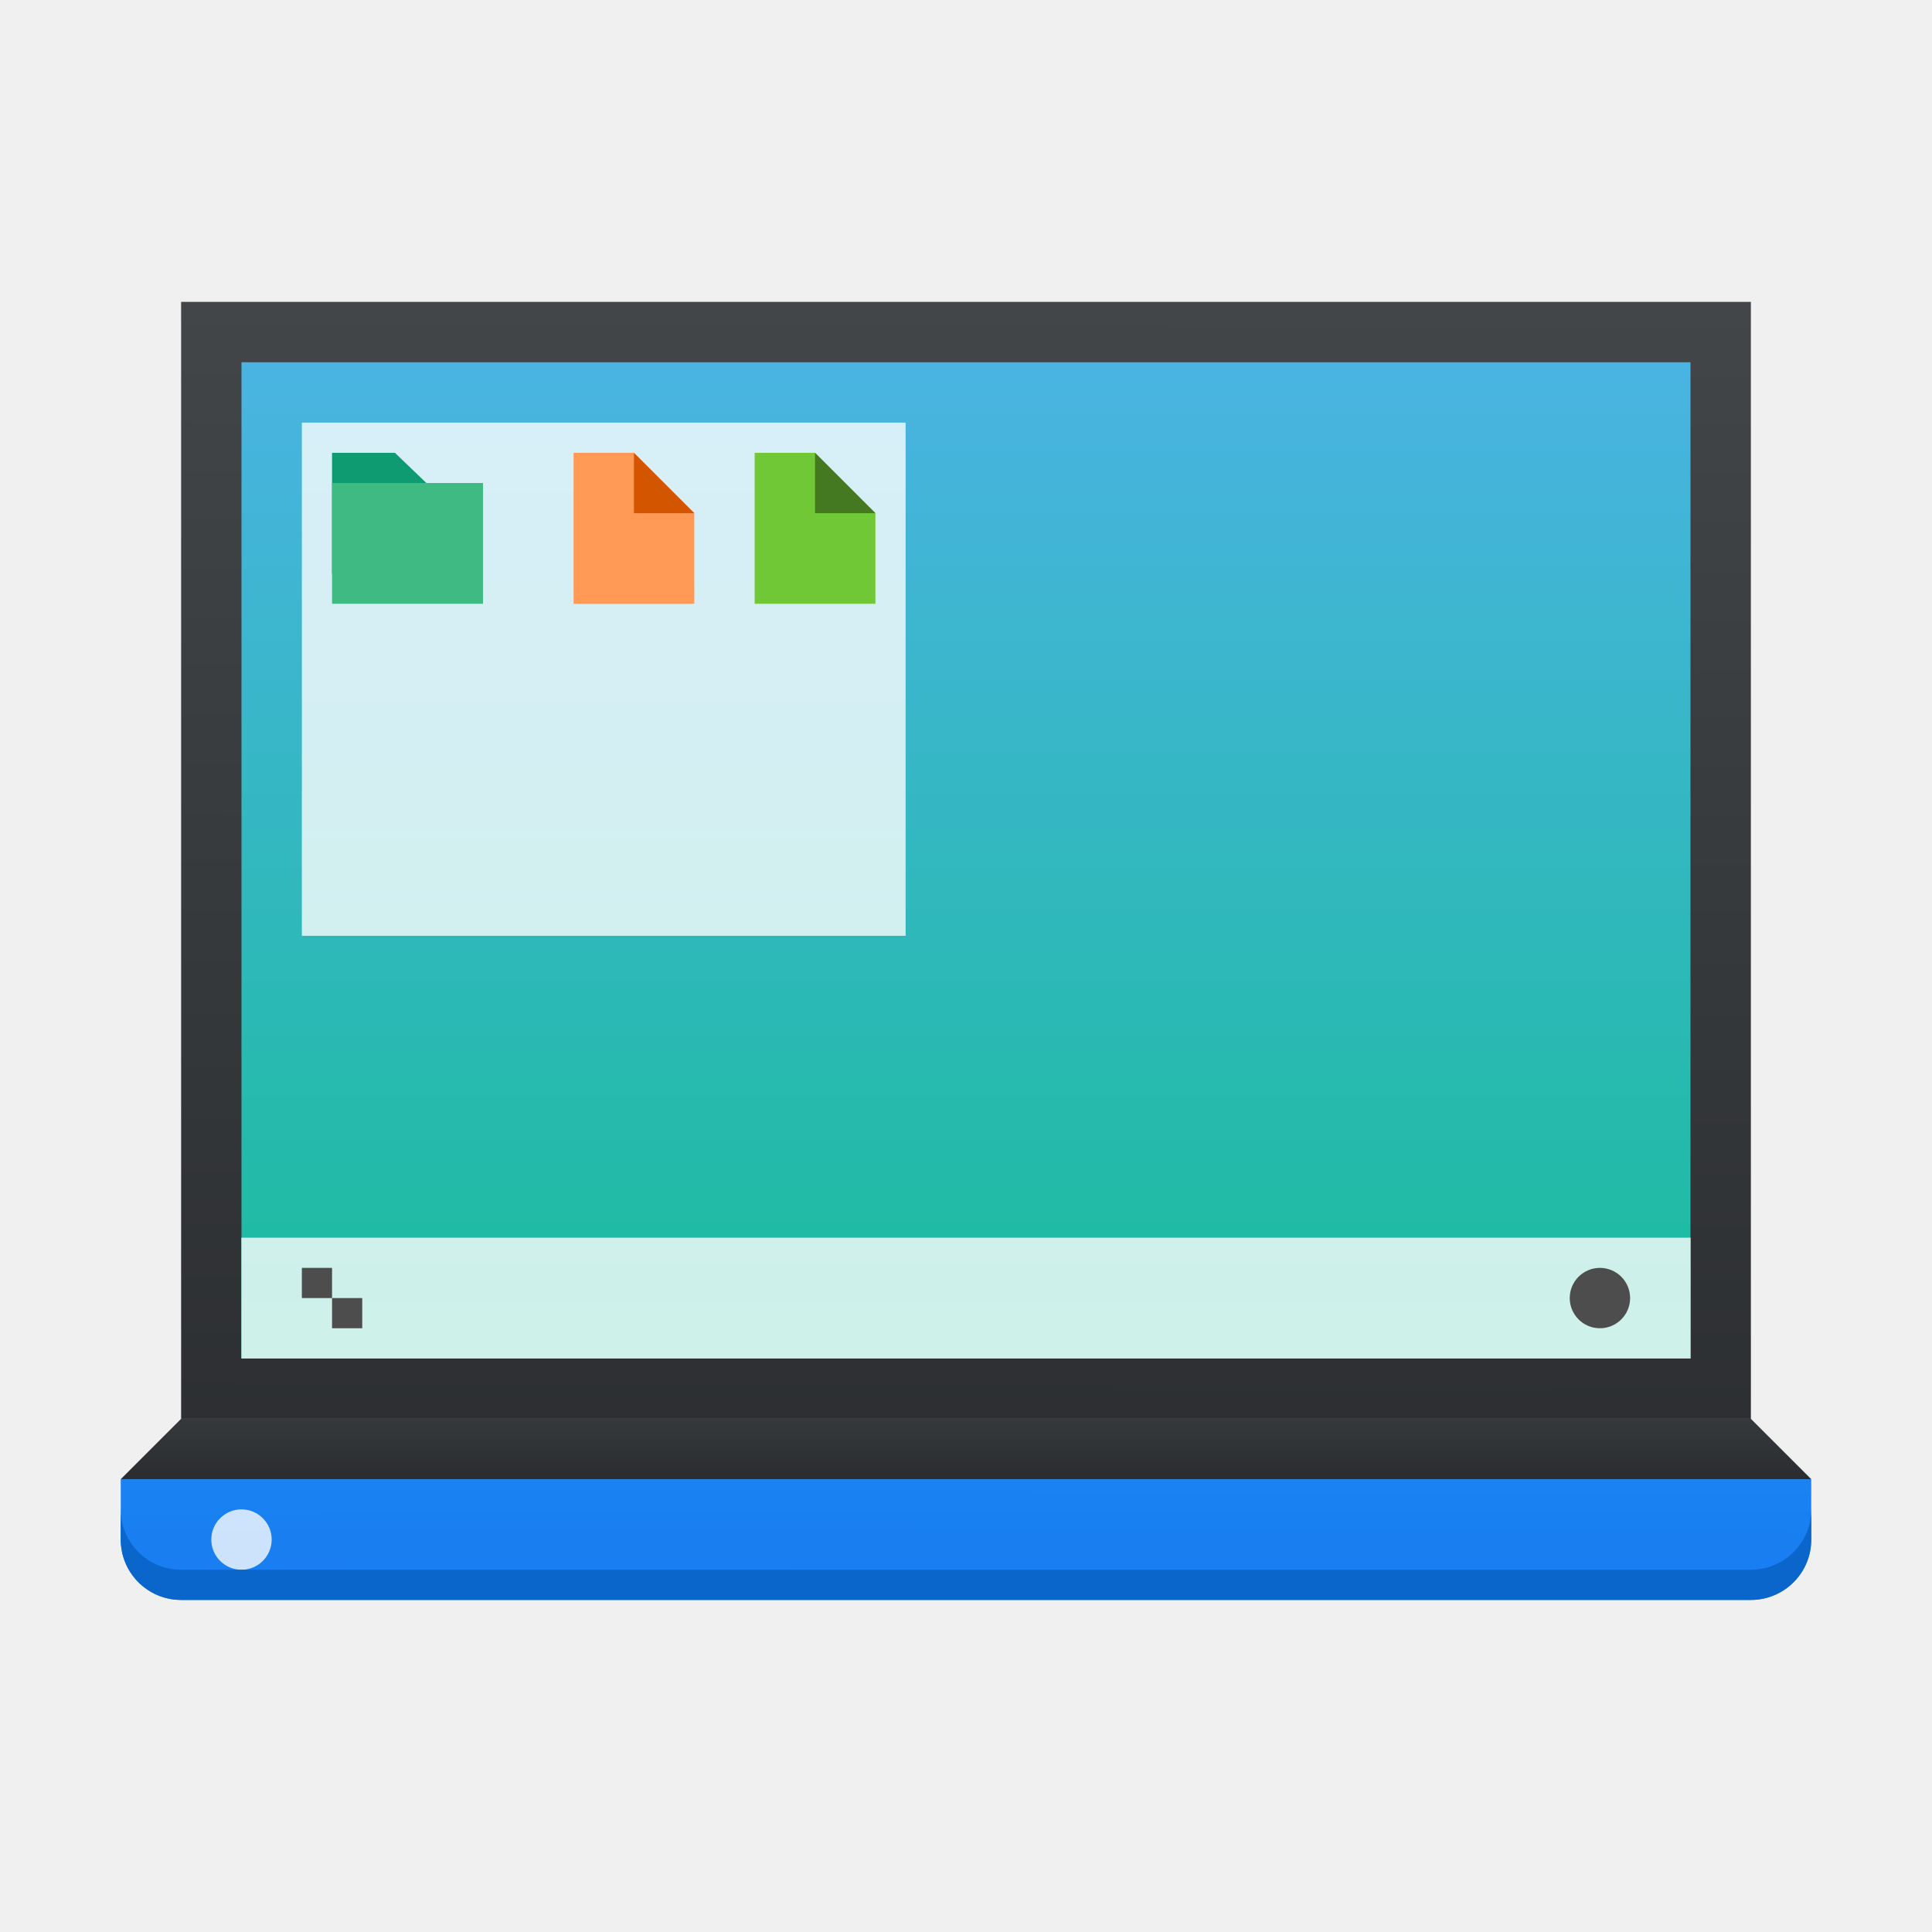
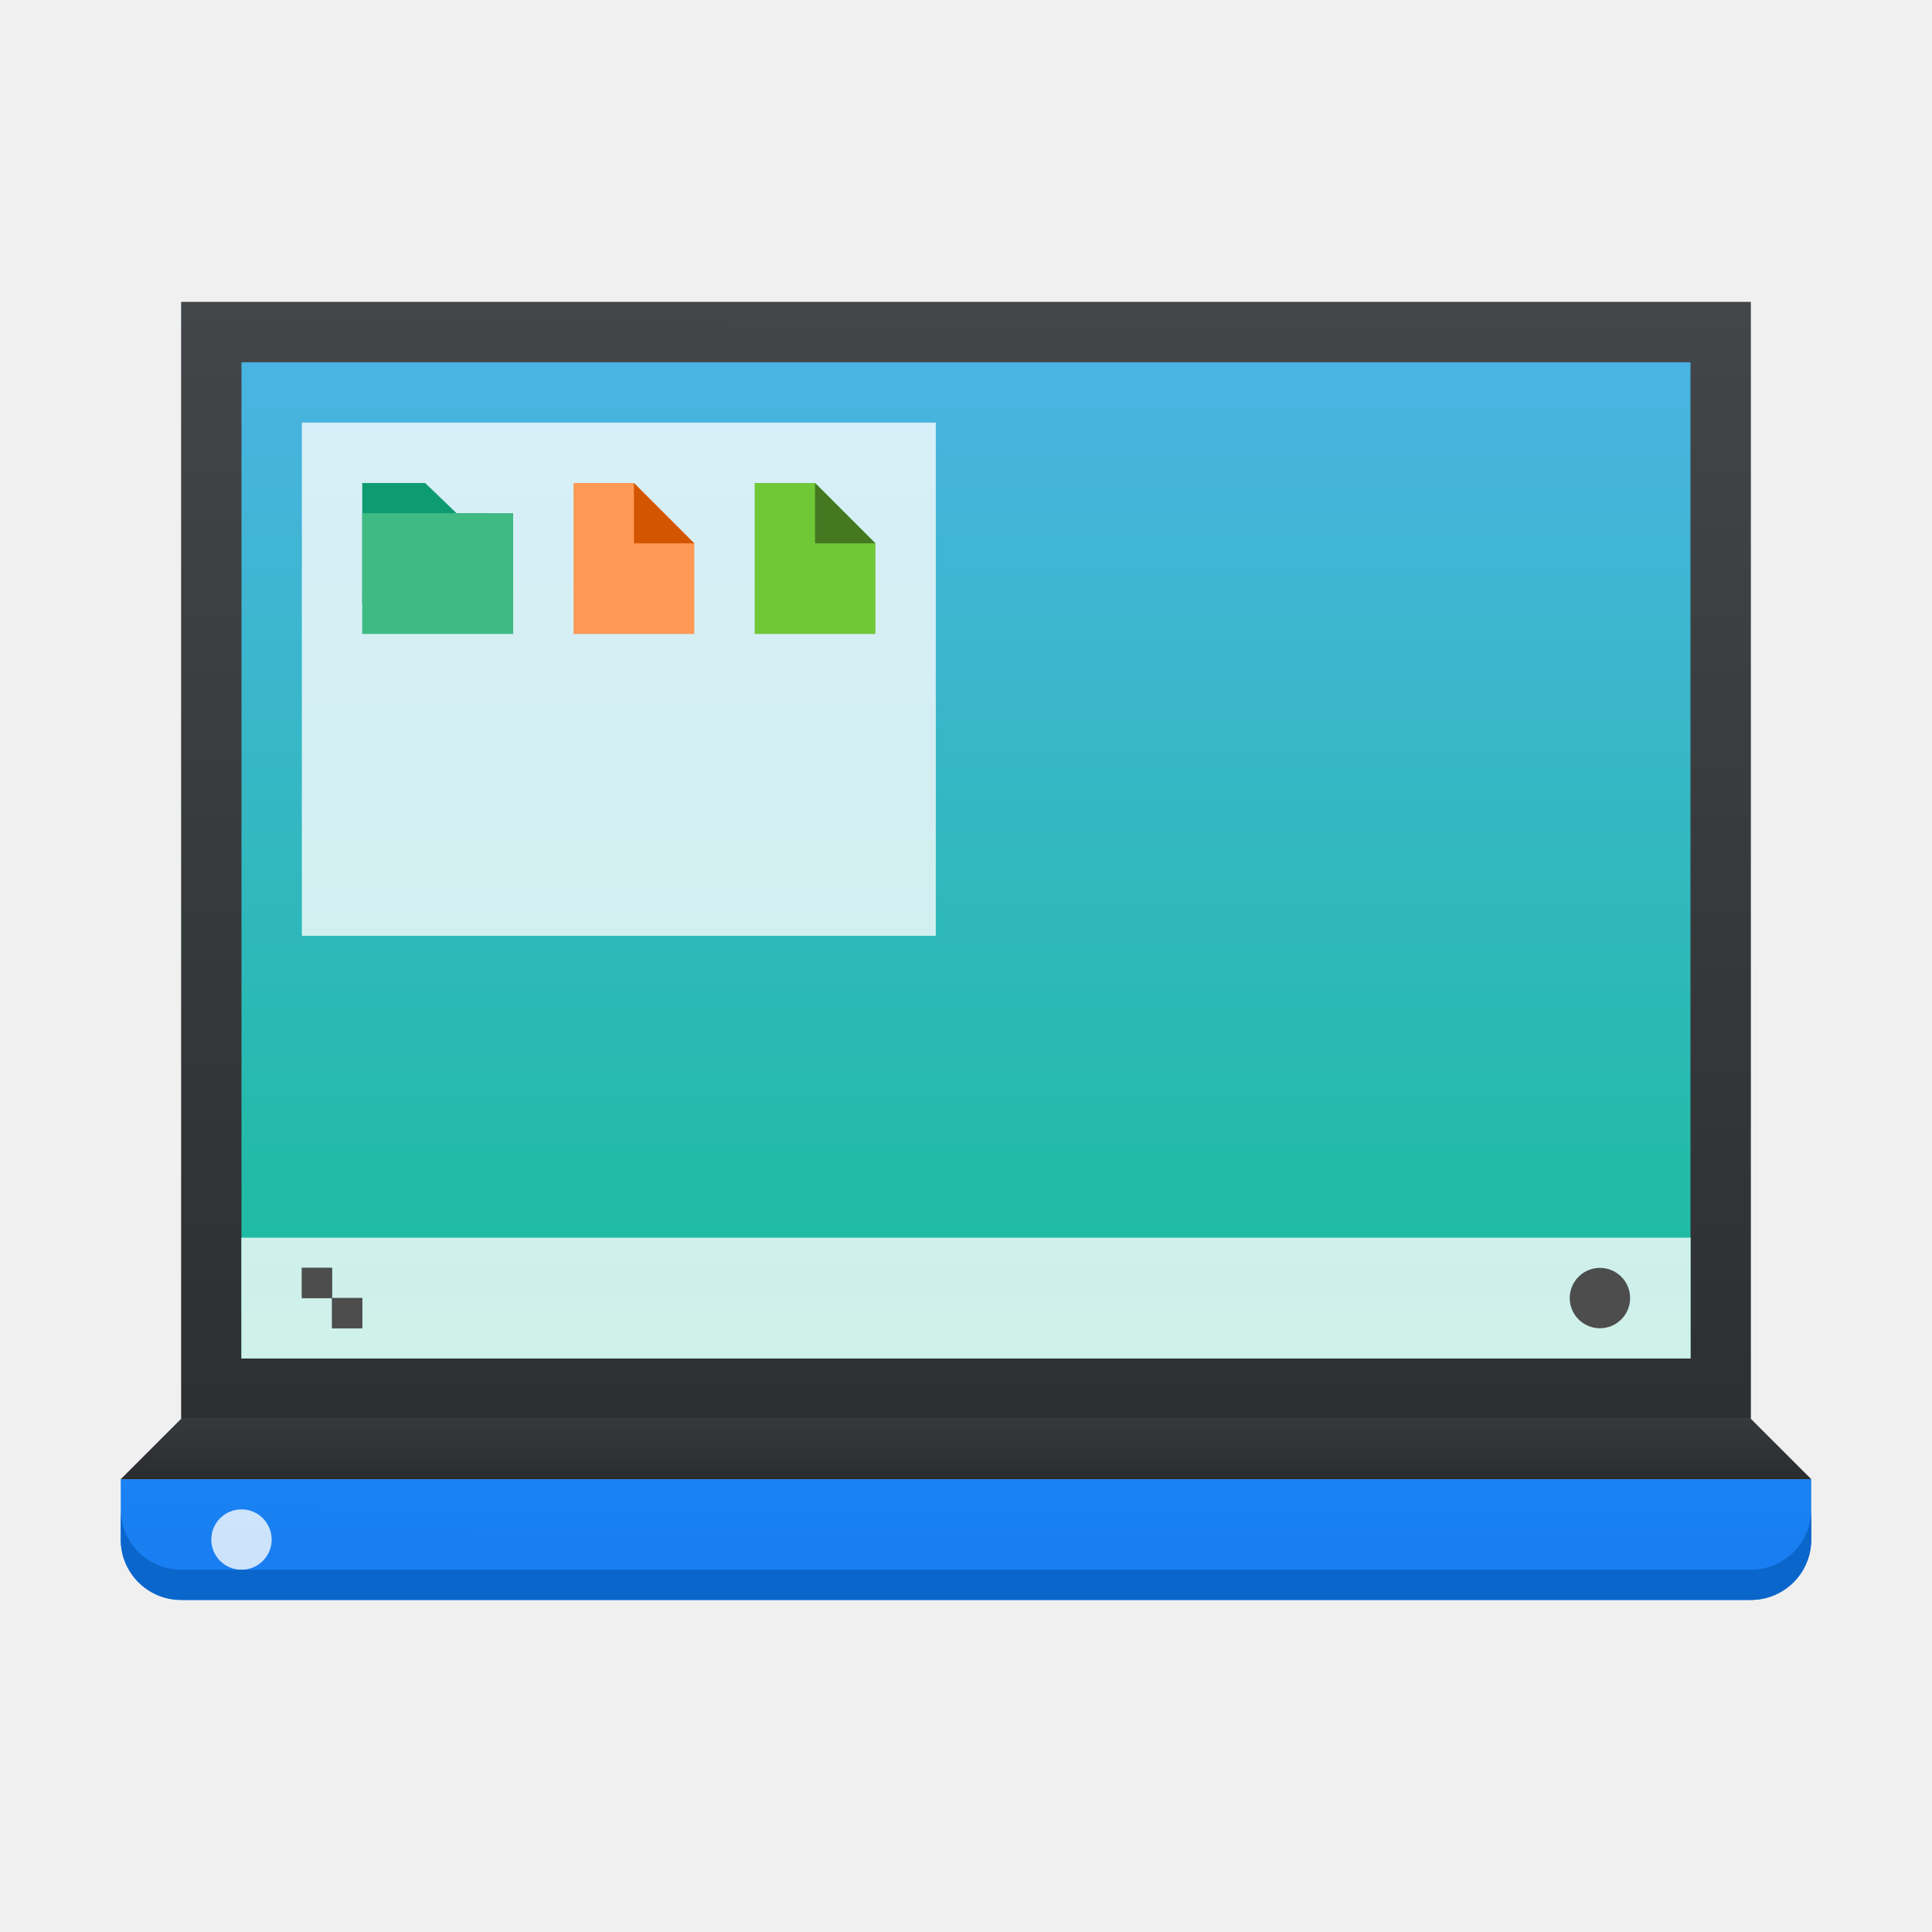
<svg xmlns="http://www.w3.org/2000/svg" xmlns:xlink="http://www.w3.org/1999/xlink" width="64" version="1.1" height="64" id="svg2">
  <defs id="defs5455">
    <linearGradient id="linearGradient5002">
      <stop style="stop-color:#2e5d89" id="stop5004" />
      <stop offset="1" style="stop-color:#1b92f4" id="stop5006" />
    </linearGradient>
    <linearGradient id="linearGradient4352" xlink:href="#linearGradient5002" y1="512.798" y2="527.798" x1="400.571" x2="415.571" gradientUnits="userSpaceOnUse" gradientTransform="matrix(1.181818 0 0 1.181818 -74.28571 -95.23599)" />
    <linearGradient id="linearGradient4159">
      <stop style="stop-color:#2a2c2f" id="stop4161" />
      <stop offset="1" style="stop-color:#424649" id="stop4163" />
    </linearGradient>
    <linearGradient xlink:href="#linearGradient4159" id="linearGradient4250" y1="544.663" x1="409.495" y2="503.798" x2="409.571" gradientUnits="userSpaceOnUse" gradientTransform="matrix(1.083333 0 0 1.027779 -410.619 -509.793)" />
    <linearGradient xlink:href="#linearGradient5002" id="linearGradient4352-8" y1="512.798" x1="400.571" y2="527.798" gradientUnits="userSpaceOnUse" x2="415.571" gradientTransform="matrix(1 0 0 1 57.62496 10.50008)" />
    <linearGradient xlink:href="#linearGradient4143" id="linearGradient4531" y1="544.663" x1="409.495" y2="503.798" gradientUnits="userSpaceOnUse" x2="409.571" gradientTransform="matrix(1.083333 0 0 1.027779 -34.04754 -14.99504)" />
    <linearGradient xlink:href="#linearGradient4159" id="linearGradient4592" y1="540.798" y2="536.798" x2="0" gradientUnits="userSpaceOnUse" />
    <linearGradient id="linearGradient4143">
      <stop style="stop-color:#197cf1" id="stop4145" />
      <stop offset="1" style="stop-color:#20bcfa" id="stop4147" />
    </linearGradient>
    <linearGradient xlink:href="#linearGradient4697" id="linearGradient4249" gradientUnits="userSpaceOnUse" gradientTransform="matrix(0.9999997,0,0,1.008333,1.4e-4,-4.19802)" x1="419.33" y1="536.525" x2="419.33" y2="498.134" />
    <linearGradient id="linearGradient4697">
      <stop style="stop-color:#1abc9c;stop-opacity:1" id="stop4699" />
      <stop offset="1" style="stop-color:#52b2ee;stop-opacity:1" id="stop4701" />
    </linearGradient>
  </defs>
  <g id="layer1" transform="matrix(1 0 0 1 -376.5714 -491.798)">
    <path cx="408.571" cy="519.798" style="fill:url(#linearGradient4352);stroke-linecap:round;stroke-linejoin:round;stroke-width:2" id="circle4309-6" r="10" />
    <g id="g4853" transform="matrix(1 0 0 1 0 2.00002)">
      <path style="stroke-opacity:0.55;fill:url(#linearGradient4250);stroke-width:2.8" id="rect4173" d="M 6,8 6,45 58,45 58,8 Z" transform="matrix(1 0 0 1 376.5714 491.798)" />
      <rect width="48" x="384.571" y="530.798" height="4" style="fill:#ffffff;fill-opacity:0.784" id="rect4267" />
      <circle cx="429.571" cy="532.798" style="fill:#4d4d4d" r="1" id="path4166" />
      <path style="fill:#4d4d4d" id="rect4183" d="m 386.571,531.798 0,1 1,0 0,-1 z m 1,1 0,1 1,0 0,-1 z" />
      <rect width="20" x="386.571" y="503.798" height="17" style="fill:#ffffff;fill-opacity:0.784" id="rect3432" />
      <path style="fill:#3580ca" id="rect4160" d="m 387.571,504.798 0,4 4.167,0 0,-3 -1.042,0 -1.042,-1 z" />
      <path style="fill:#ff9955" id="rect4235" d="m 395.571,504.798 0,5 4,0 0,-3 -2,-2 z" />
      <path style="fill:#d45500;fill-rule:evenodd" id="path4237" d="m 397.571,504.798 2,2 -2,0 z" />
      <path style="fill:#7aabdc" id="rect4272" d="m 387.571,505.798 5,0 0,4 -5,0 z" />
      <path style="fill:#71c837" id="path4275" d="m 401.571,504.798 0,5 4,0 0,-3 -2,-2 z" />
      <path style="fill:#447821;fill-rule:evenodd" id="path4277" d="m 403.571,504.798 2,2 -2,0 z" />
    </g>
    <path style="fill:url(#linearGradient4249)" id="path4247" d="m 384.571,503.798 0,33 48,0 0,-33 -48,0 z" />
    <path cx="408.571" cy="519.798" style="fill:url(#linearGradient4352-8);stroke-linecap:round;stroke-linejoin:round;stroke-width:2" id="circle4309-6-3" r="10" />
    <path style="stroke-opacity:0.55;fill:url(#linearGradient4531);stroke-width:2.8" id="rect4173-6" d="m 380.571,540.798 0,2 a 2,2 0 0 0 2,2 l 52,0 a 2,2 0 0 0 2,-2 l 0,-2 -2,0 -52,0 -2,0 z" />
    <rect width="48" x="384.571" y="532.798" height="4" style="fill:#ffffff;fill-opacity:0.784" id="rect4267-5" />
    <circle cx="429.571" cy="534.798" style="fill:#4d4d4d" id="path4166-70" r="1" />
    <path style="fill:#4d4d4d" id="rect4183-8" d="m 386.571,533.798 0,1 1,0 0,-1 z m 1,1 0,1 1,0 0,-1 z" />
-     <rect width="20" x="386.571" y="505.798" height="17" style="fill:#ffffff;fill-opacity:0.784" id="rect3432-0" />
-     <path style="fill:#0f9b71;fill-opacity:1" id="rect4160-5" d="m 387.571,506.798 0,4 4.167,0 0,-3 -1.042,0 -1.042,-1 z" />
-     <path style="fill:#ff9955" id="rect4235-8" d="m 395.571,506.798 0,5 4,0 0,-3 -2,-2 z" />
-     <path style="fill:#d45500;fill-rule:evenodd" id="path4237-5" d="m 397.571,506.798 2,2 -2,0 z" />
-     <path style="fill:#3fba82;fill-opacity:1" id="rect4272-6" d="m 387.571,507.798 5,0 0,4 -5,0 z" />
-     <path style="fill:#71c837" id="path4275-8" d="m 401.571,506.798 0,5 4,0 0,-3 -2,-2 z" />
-     <path style="fill:#447821;fill-rule:evenodd" id="path4277-5" d="m 403.571,506.798 2,2 -2,0 z" />
+     <path style="fill:#ffffff;fill-opacity:0.784" d="m 386.571,505.798 21,0 0,17 -21,0 z" id="rect3432-0" />
+     <path style="fill:#0f9b71;fill-opacity:1" id="rect4160-5" d="m 388.571,507.798 0,4 4.167,0 0,-3 -1.042,0 -1.042,-1 z" />
+     <path style="fill:#ff9955" id="rect4235-8" d="m 395.571,507.798 0,5 4,0 0,-3 -2,-2 z" />
+     <path style="fill:#d45500;fill-rule:evenodd" id="path4237-5" d="m 397.571,507.798 2,2 -2,0 z" />
+     <path style="fill:#3fba82;fill-opacity:1" id="rect4272-6" d="m 388.571,508.798 5,0 0,4 -5,0 z" />
+     <path style="fill:#71c837" id="path4275-8" d="m 401.571,507.798 0,5 4,0 0,-3 -2,-2 z" />
+     <path style="fill:#447821;fill-rule:evenodd" id="path4277-5" d="m 403.571,507.798 2,2 -2,0 z" />
    <circle cx="384.571" cy="542.798" style="fill:#ffffff;fill-opacity:0.784;stroke-linecap:round;stroke-linejoin:round;stroke-width:2" id="path4292-0" r="1" />
    <path style="fill:url(#linearGradient4592);fill-rule:evenodd" id="path4584" d="m 380.571,540.798 56,0 -2,-2 -52,0 -2,2 z" />
    <path style="stroke-opacity:0.55;fill:#0b66cb;stroke-width:2.8" id="path4259" d="M 4 50 L 4 51 A 2 2 0 0 0 6 53 L 58 53 A 2 2 0 0 0 60 51 L 60 50 A 2 2 0 0 1 58 52 L 6 52 A 2 2 0 0 1 4 50 z " transform="matrix(1 0 0 1 376.5714 491.798)" />
+     <path d="m 386.571,533.798 0,1 1,0 0,-1 z m 1,1 0,1 1,0 0,-1 z" id="path4214" style="fill:#4d4d4d" />
  </g>
</svg>
